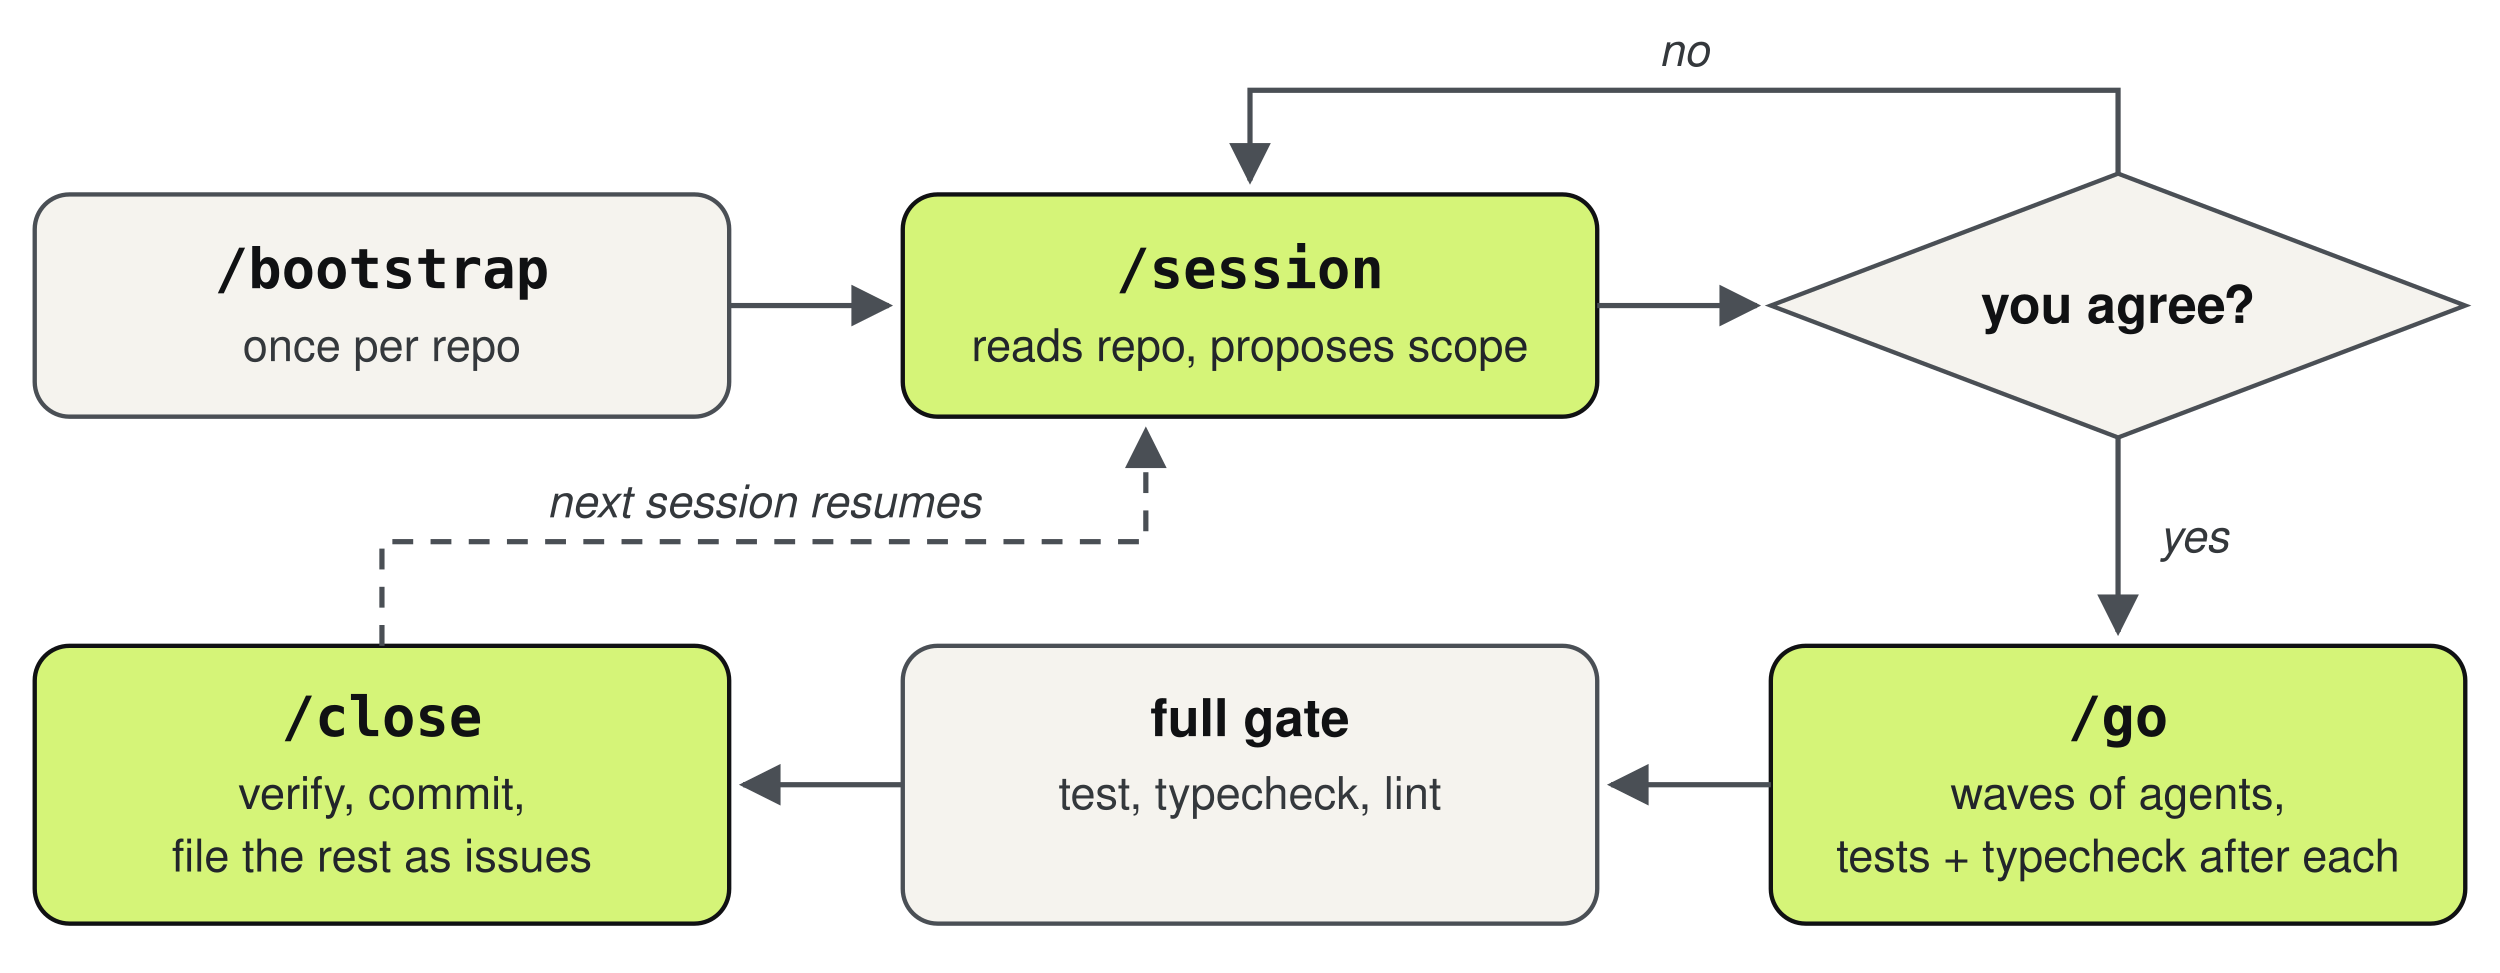
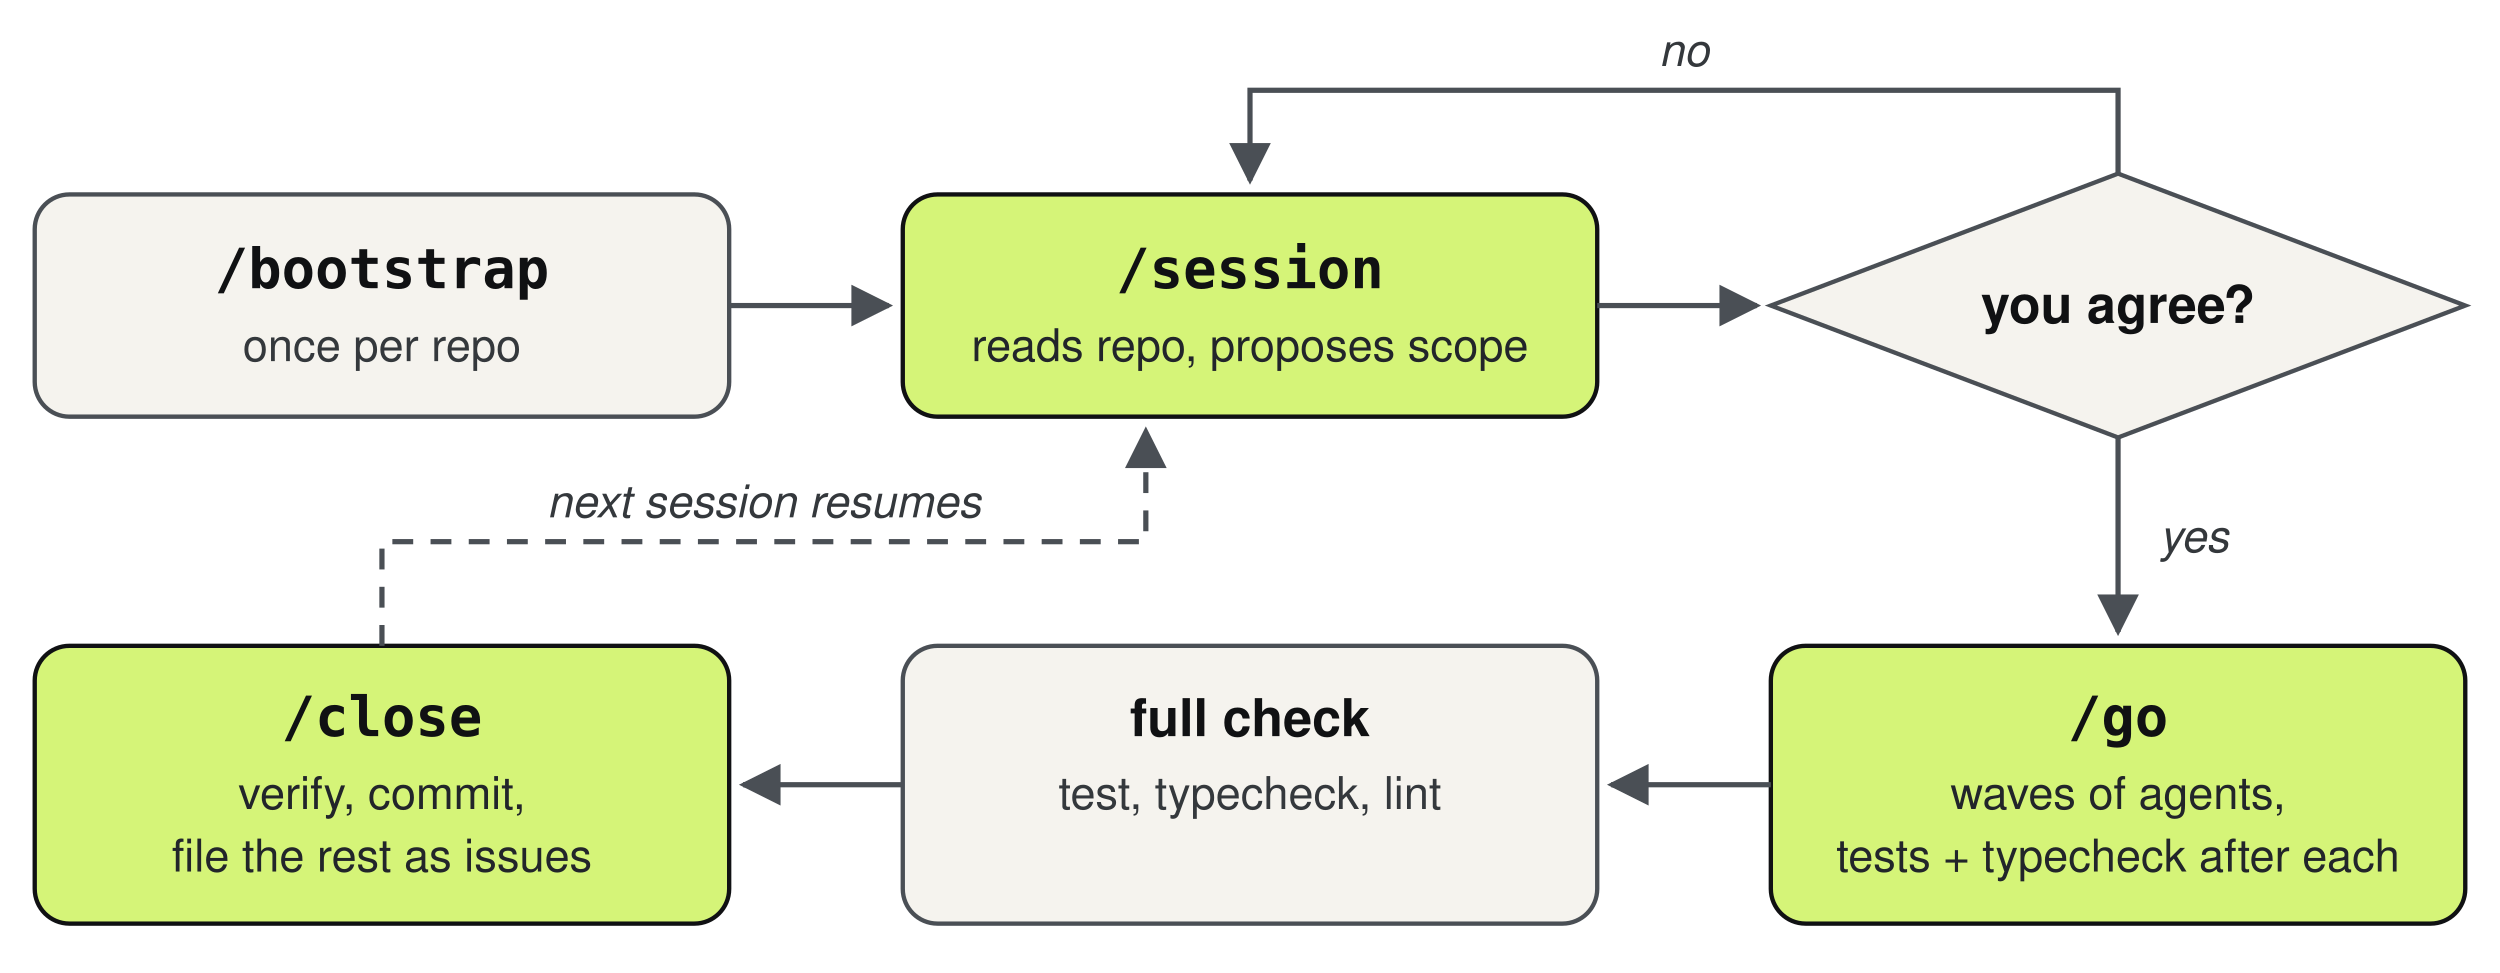
<svg xmlns="http://www.w3.org/2000/svg" viewBox="0 0 720 280" role="img" aria-labelledby="lc-title lc-desc">
  <defs>
    <marker id="arrow" viewBox="0 0 10 10" refX="9" refY="5" markerWidth="8" markerHeight="8" orient="auto-start-reverse">
      <path d="M0 0 L10 5 L0 10 Z" fill="#4a4f55" />
    </marker>
  </defs>
  <style>
    .box { fill: #f5f3ee; stroke: #4a4f55; stroke-width: 1.25; }
    .key { fill: #d5f478; stroke: #101113; stroke-width: 1.25; }
    .cmd { font-family: ui-monospace, SFMono-Regular, Menlo, Consolas, monospace; font-size: 16px; font-weight: 600; fill: #101113; }
    .kcmd { font-family: ui-monospace, SFMono-Regular, Menlo, Consolas, monospace; font-size: 16px; font-weight: 600; fill: #101113; }
    .ksub { font-family: -apple-system, BlinkMacSystemFont, 'Segoe UI', Helvetica, Arial, sans-serif; font-size: 13px; fill: #22252a; }
    .head { font-family: -apple-system, BlinkMacSystemFont, 'Segoe UI', Helvetica, Arial, sans-serif; font-size: 15px; font-weight: 600; fill: #101113; }
    .sub { font-family: -apple-system, BlinkMacSystemFont, 'Segoe UI', Helvetica, Arial, sans-serif; font-size: 13px; fill: #34383c; }
    .lbl { font-family: -apple-system, BlinkMacSystemFont, 'Segoe UI', Helvetica, Arial, sans-serif; font-size: 13px; fill: #34383c; font-style: italic; }
    .line { fill: none; stroke: #4a4f55; stroke-width: 1.5; }
    .dash { fill: none; stroke: #4a4f55; stroke-width: 1.5; stroke-dasharray: 6 5; }
  </style>
  <rect class="box" x="10" y="56" width="200" height="64" rx="10" />
  <text class="cmd" x="110" y="83" text-anchor="middle">/bootstrap</text>
  <text class="sub" x="110" y="104" text-anchor="middle">once per repo</text>
  <rect class="key" x="260" y="56" width="200" height="64" rx="10" />
  <text class="kcmd" x="360" y="83" text-anchor="middle">/session</text>
  <text class="ksub" x="360" y="104" text-anchor="middle">reads repo, proposes scope</text>
  <polygon class="box" points="510,88 610,50 710,88 610,126" />
  <text class="head" x="610" y="93" text-anchor="middle">you agree?</text>
  <path class="line" d="M210 88 H256" marker-end="url(#arrow)" />
  <path class="line" d="M460 88 H506" marker-end="url(#arrow)" />
  <path class="line" d="M610 50 V26 H360 V52" marker-end="url(#arrow)" />
  <text class="lbl" x="485" y="19" text-anchor="middle">no</text>
  <path class="line" d="M610 126 V182" marker-end="url(#arrow)" />
  <text class="lbl" x="622" y="159">yes</text>
  <rect class="key" x="510" y="186" width="200" height="80" rx="10" />
  <text class="kcmd" x="610" y="212" text-anchor="middle">/go</text>
  <text class="ksub" x="610" y="233" text-anchor="middle">waves of agents,</text>
  <text class="ksub" x="610" y="251" text-anchor="middle">tests + typecheck after each</text>
  <rect class="box" x="260" y="186" width="200" height="80" rx="10" />
-   <text class="head" x="360" y="212" text-anchor="middle">full gate</text>
+   <text class="head" x="360" y="212" text-anchor="middle">full check</text>
  <text class="sub" x="360" y="233" text-anchor="middle">test, typecheck, lint</text>
  <rect class="key" x="10" y="186" width="200" height="80" rx="10" />
  <text class="kcmd" x="110" y="212" text-anchor="middle">/close</text>
  <text class="ksub" x="110" y="233" text-anchor="middle">verify, commit,</text>
  <text class="ksub" x="110" y="251" text-anchor="middle">file the rest as issues</text>
  <path class="line" d="M510 226 H464" marker-end="url(#arrow)" />
  <path class="line" d="M260 226 H214" marker-end="url(#arrow)" />
  <path class="dash" d="M110 186 V156 H330 V124" marker-end="url(#arrow)" />
  <text class="lbl" x="220" y="149" text-anchor="middle">next session resumes</text>
</svg>
